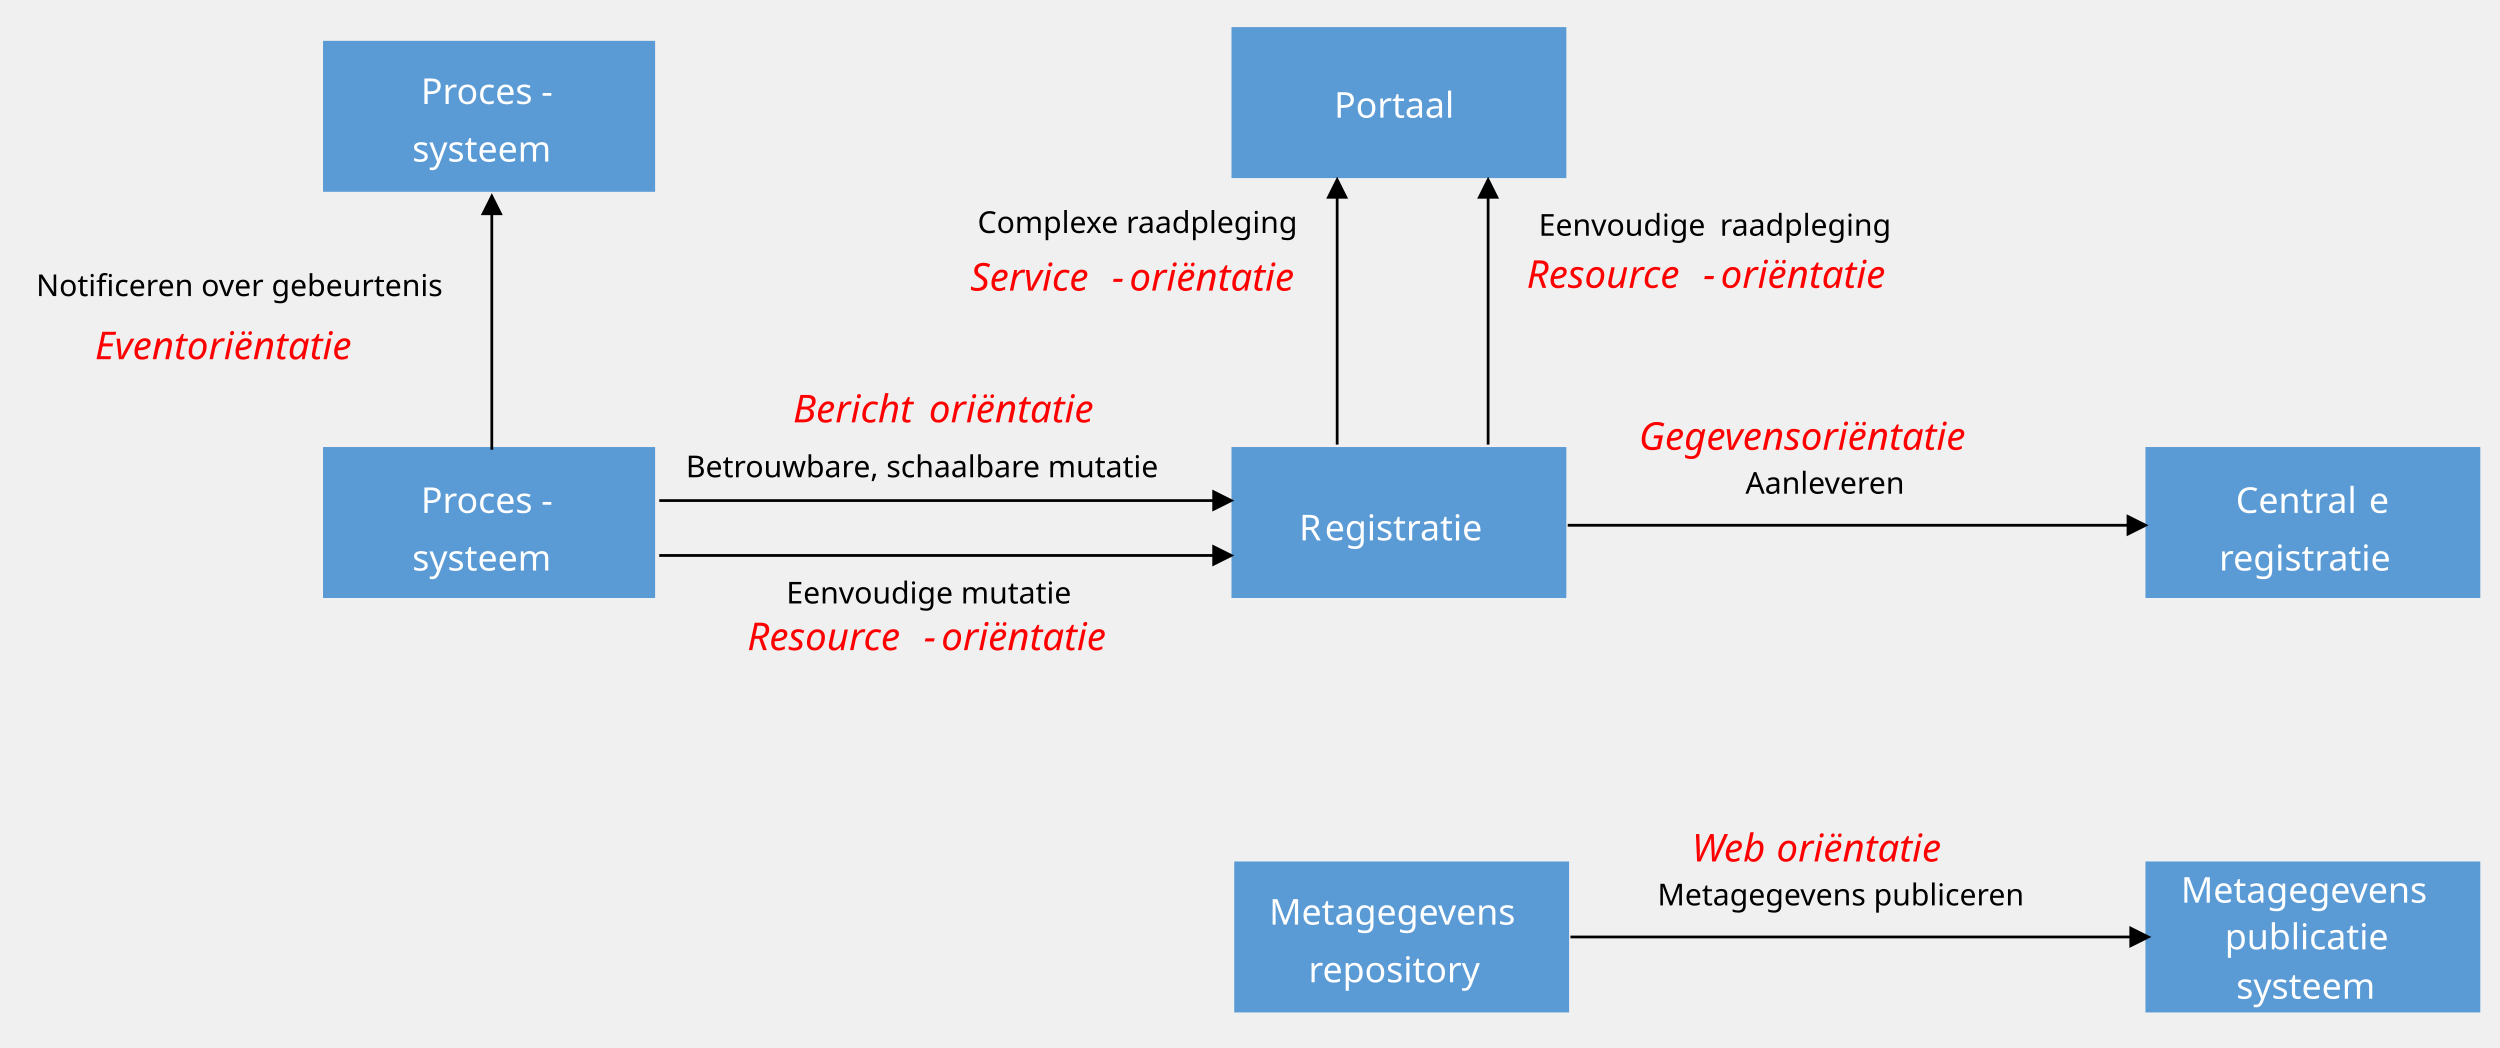
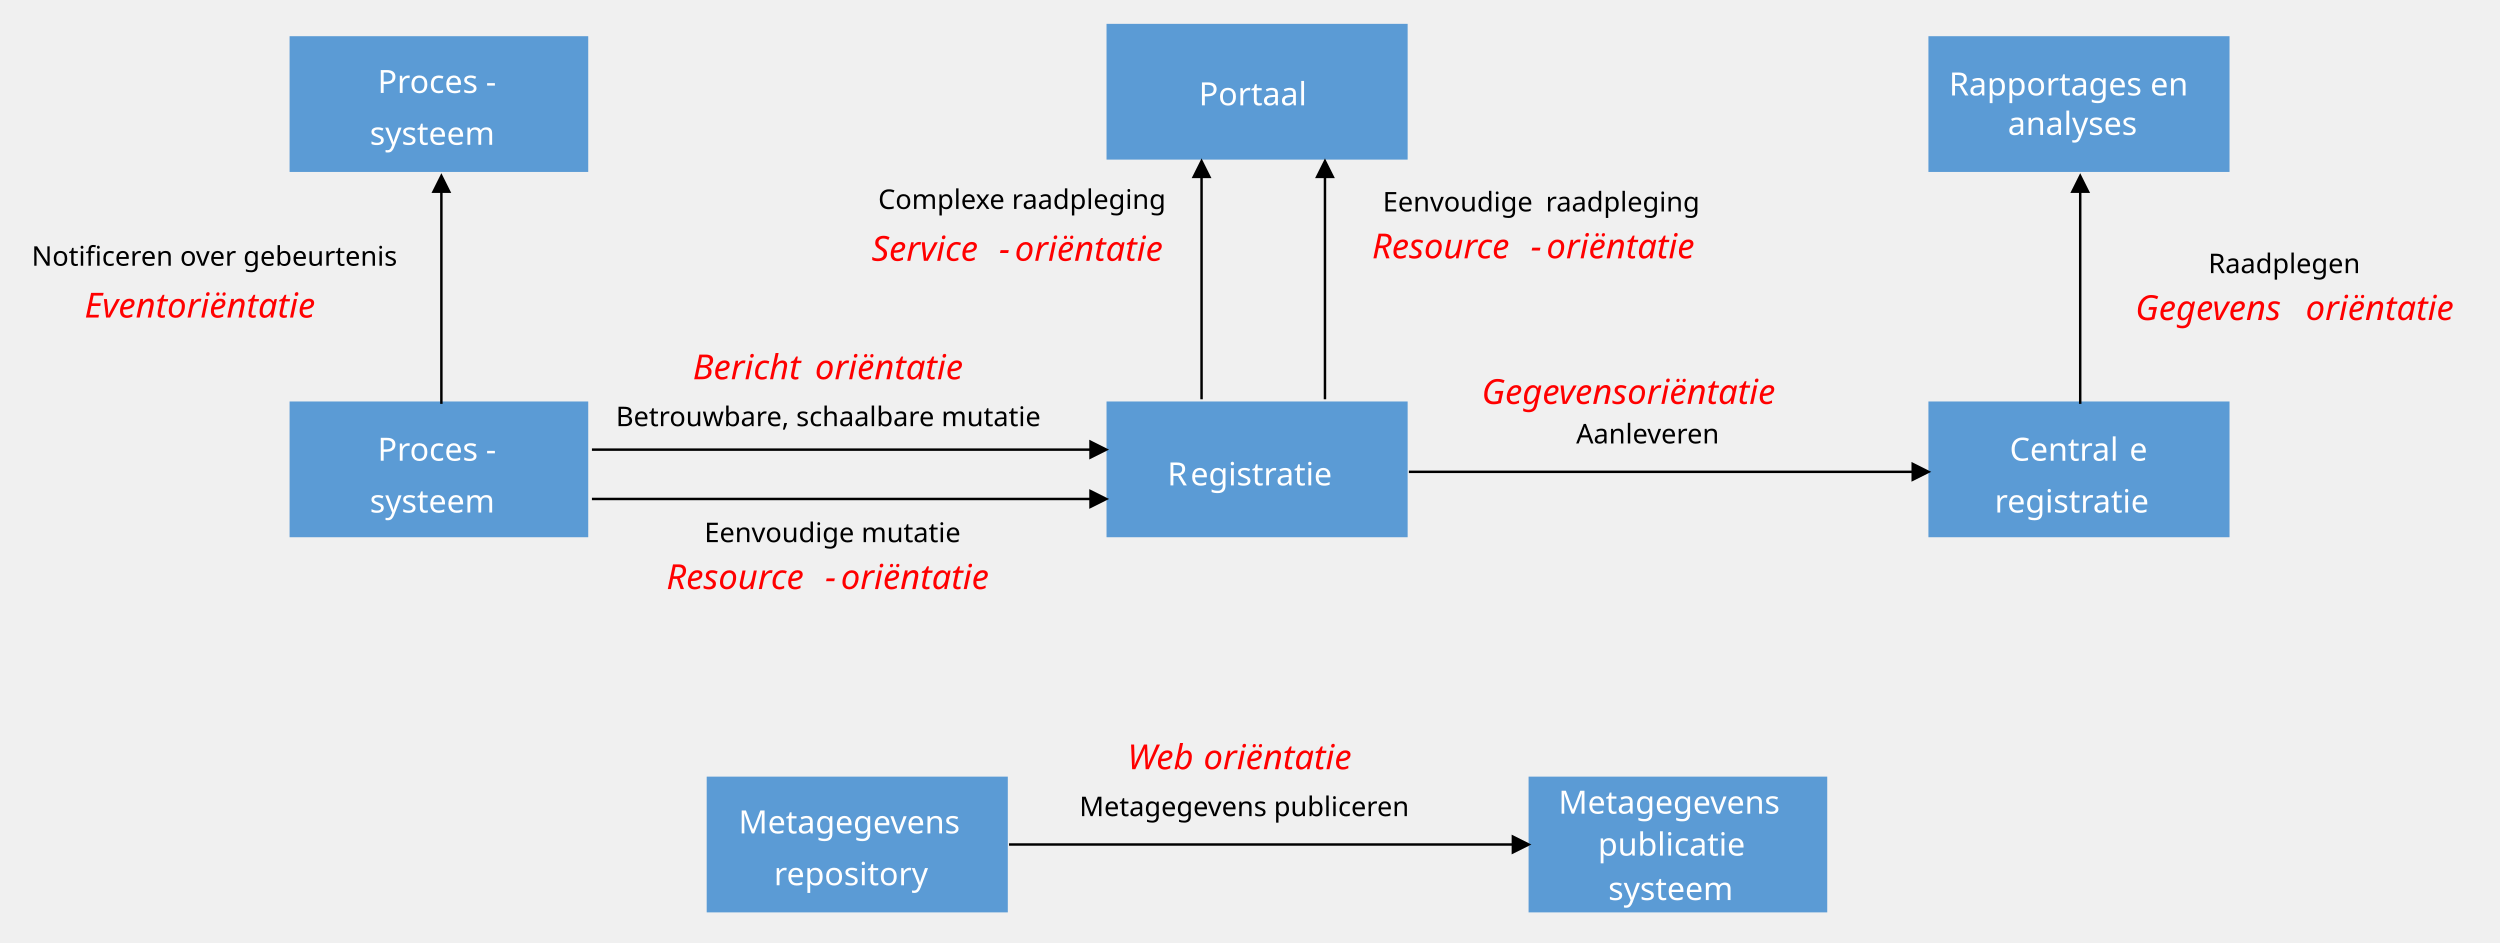
- <svg xmlns="http://www.w3.org/2000/svg" width="241mm" height="101mm" viewBox="0 0 241 101" version="1.1" id="svg1">
+ <svg xmlns="http://www.w3.org/2000/svg" width="268mm" height="101mm" viewBox="0 0 268 101" version="1.1" id="svg1">
  <defs id="defs1" />
  <g id="layer1">
-     <g transform="matrix(0.2645833,0,0,0.2645833,-30.50919,-61.94406)" id="g40">
+     <g transform="matrix(0.2645833,0,0,0.2645833,-30.60442,-62.00088)" id="g45">
      <rect x="564" y="397" width="122" height="55" fill="#5b9bd5" id="rect1" />
      <text fill="#ffffff" font-family="Verdana, Verdana_MSFontService, sans-serif" font-weight="400" font-size="13px" transform="translate(588.649,431)" id="text1">R</text>
      <text fill="#ffffff" font-family="Verdana, Verdana_MSFontService, sans-serif" font-weight="400" font-size="13px" transform="translate(597.982,431)" id="text2">egistratie</text>
      <rect x="897" y="397" width="122" height="55" fill="#5b9bd5" id="rect2" />
      <text fill="#ffffff" font-family="Verdana, Verdana_MSFontService, sans-serif" font-weight="400" font-size="13px" transform="translate(929.917,421)" id="text3">Central</text>
      <text fill="#ffffff" font-family="Verdana, Verdana_MSFontService, sans-serif" font-weight="400" font-size="13px" transform="translate(978.417,421)" id="text4">e</text>
      <text fill="#ffffff" font-family="Verdana, Verdana_MSFontService, sans-serif" font-weight="400" font-size="13px" transform="translate(923.837,442)" id="text5">registratie</text>
      <rect x="564" y="244" width="122" height="55" fill="#5b9bd5" id="rect5" />
      <text fill="#ffffff" font-family="Verdana, Verdana_MSFontService, sans-serif" font-weight="400" font-size="13px" transform="translate(601.399,277)" id="text6">Portaal</text>
      <rect x="233" y="397" width="121" height="55" fill="#5b9bd5" id="rect6" />
      <text fill="#ffffff" font-family="Verdana, Verdana_MSFontService, sans-serif" font-weight="400" font-size="13px" transform="translate(268.681,421)" id="text7">Proces</text>
      <text fill="#ffffff" font-family="Verdana, Verdana_MSFontService, sans-serif" font-weight="400" font-size="13px" transform="translate(312.515,421)" id="text8">-</text>
      <text fill="#ffffff" font-family="Verdana, Verdana_MSFontService, sans-serif" font-weight="400" font-size="13px" transform="translate(265.515,442)" id="text9">systeem</text>
-       <path d="m 657,396.107 v -90.94 h 1 v 90.94 z m -3.5,-89.607 4,-8 4,8 z" id="path9" />
+       <path d="m 652,396.107 v -90.94 h 1 v 90.94 z m -3.5,-89.607 4,-8 4,8 z" id="path9" />
      <text font-family="Verdana, Verdana_MSFontService, sans-serif" font-weight="400" font-size="11px" transform="translate(675.927,320)" id="text10">Eenvoudige</text>
      <text font-family="Verdana, Verdana_MSFontService, sans-serif" font-weight="400" font-size="11px" transform="translate(741.927,320)" id="text11">raadpleging</text>
      <rect x="233" y="249" width="121" height="55" fill="#5b9bd5" id="rect11" />
      <text fill="#ffffff" font-family="Verdana, Verdana_MSFontService, sans-serif" font-weight="400" font-size="13px" transform="translate(268.681,272)" id="text12">Proces</text>
      <text fill="#ffffff" font-family="Verdana, Verdana_MSFontService, sans-serif" font-weight="400" font-size="13px" transform="translate(312.515,272)" id="text13">-</text>
      <text fill="#ffffff" font-family="Verdana, Verdana_MSFontService, sans-serif" font-weight="400" font-size="13px" transform="translate(265.515,293)" id="text14">systeem</text>
      <path d="M 0.5,-5.61624e-7 0.5,86.8 h -1 L -0.5,5.61624e-7 Z M 4,85.467 l -4,8 -4,-8 z" transform="matrix(1,0,0,-1,294.5,397.967)" id="path14" />
      <text font-family="Verdana, Verdana_MSFontService, sans-serif" font-weight="400" font-size="11px" transform="translate(128.49,342)" id="text15">Notificeren over gebeurtenis</text>
      <path d="m 686.5,425 h 204.973 v 1 H 686.5 Z m 203.64,-3.5 8,4 -8,4 z" id="path15" />
-       <text font-family="Verdana, Verdana_MSFontService, sans-serif" font-weight="400" font-size="11px" transform="translate(751.261,414)" id="text16">Aanleveren</text>
-       <text fill="#ff0000" font-family="Verdana, Verdana_MSFontService, sans-serif" font-style="italic" font-weight="400" font-size="14px" transform="translate(149.899,365)" id="text17">Eventoriëntatie</text>
-       <text fill="#ff0000" font-family="Verdana, Verdana_MSFontService, sans-serif" font-style="italic" font-weight="400" font-size="14px" transform="translate(712.442,398)" id="text18">Gegevensoriëntatie</text>
+       <text font-family="Verdana, Verdana_MSFontService, sans-serif" font-weight="400" font-size="11px" transform="translate(754.277,414)" id="text16">Aanleveren</text>
+       <text fill="#ff0000" font-family="Verdana, Verdana_MSFontService, sans-serif" font-style="italic" font-weight="400" font-size="14px" transform="translate(149.899,363)" id="text17">Eventoriëntatie</text>
+       <text fill="#ff0000" font-family="Verdana, Verdana_MSFontService, sans-serif" font-style="italic" font-weight="400" font-size="14px" transform="translate(715.99,398)" id="text18">Gegevensoriëntatie</text>
      <text fill="#ff0000" font-family="Verdana, Verdana_MSFontService, sans-serif" font-style="italic" font-weight="400" font-size="14px" transform="translate(671.551,339)" id="text19">Resource</text>
      <text fill="#ff0000" font-family="Verdana, Verdana_MSFontService, sans-serif" font-style="italic" font-weight="400" font-size="14px" transform="translate(735.884,339)" id="text20">-</text>
      <text fill="#ff0000" font-family="Verdana, Verdana_MSFontService, sans-serif" font-style="italic" font-weight="400" font-size="14px" transform="translate(742.218,339)" id="text21">oriëntatie</text>
-       <rect x="897" y="548" width="122" height="55" fill="#5b9bd5" id="rect21" />
-       <text fill="#ffffff" font-family="Verdana, Verdana_MSFontService, sans-serif" font-weight="400" font-size="13px" transform="translate(909.92,563)" id="text22">Metagegevens</text>
-       <text fill="#ffffff" font-family="Verdana, Verdana_MSFontService, sans-serif" font-weight="400" font-size="13px" transform="translate(925.92,580)" id="text23">publicatie</text>
-       <text fill="#ffffff" font-family="Verdana, Verdana_MSFontService, sans-serif" font-weight="400" font-size="13px" transform="translate(930.086,598)" id="text24">systeem</text>
+       <rect x="735" y="549" width="121" height="55" fill="#5b9bd5" id="rect21" />
+       <text fill="#ffffff" font-family="Verdana, Verdana_MSFontService, sans-serif" font-weight="400" font-size="13px" transform="translate(747.109,564)" id="text22">Metagegevens</text>
+       <text fill="#ffffff" font-family="Verdana, Verdana_MSFontService, sans-serif" font-weight="400" font-size="13px" transform="translate(763.109,581)" id="text23">publicatie</text>
+       <text fill="#ffffff" font-family="Verdana, Verdana_MSFontService, sans-serif" font-weight="400" font-size="13px" transform="translate(767.276,599)" id="text24">systeem</text>
      <path d="m 355.5,416 h 202.837 v 1 H 355.5 Z m 201.504,-3.5 8,4 -8,4 z" id="path24" />
-       <text font-family="Verdana, Verdana_MSFontService, sans-serif" font-weight="400" font-size="11px" transform="translate(365.217,408)" id="text25">Betrouwbare, schaalbare mutatie</text>
-       <text fill="#ff0000" font-family="Verdana, Verdana_MSFontService, sans-serif" font-style="italic" font-weight="400" font-size="14px" transform="translate(404.246,388)" id="text26">Bericht</text>
-       <text fill="#ff0000" font-family="Verdana, Verdana_MSFontService, sans-serif" font-style="italic" font-weight="400" font-size="14px" transform="translate(453.746,388)" id="text27">oriëntatie</text>
+       <text font-family="Verdana, Verdana_MSFontService, sans-serif" font-weight="400" font-size="11px" transform="translate(365.217,407)" id="text25">Betrouwbare, schaalbare mutatie</text>
+       <text fill="#ff0000" font-family="Verdana, Verdana_MSFontService, sans-serif" font-style="italic" font-weight="400" font-size="14px" transform="translate(396.351,388)" id="text26">Bericht</text>
+       <text fill="#ff0000" font-family="Verdana, Verdana_MSFontService, sans-serif" font-style="italic" font-weight="400" font-size="14px" transform="translate(445.851,388)" id="text27">oriëntatie</text>
      <text font-family="Verdana, Verdana_MSFontService, sans-serif" font-weight="400" font-size="11px" transform="translate(471.468,319)" id="text28">Complexe raadpleging</text>
      <text fill="#ff0000" font-family="Verdana, Verdana_MSFontService, sans-serif" font-style="italic" font-weight="400" font-size="14px" transform="translate(468.807,340)" id="text29">Service</text>
      <text fill="#ff0000" font-family="Verdana, Verdana_MSFontService, sans-serif" font-style="italic" font-weight="400" font-size="14px" transform="translate(520.474,340)" id="text30">-</text>
      <text fill="#ff0000" font-family="Verdana, Verdana_MSFontService, sans-serif" font-style="italic" font-weight="400" font-size="14px" transform="translate(526.807,340)" id="text31">oriëntatie</text>
-       <rect x="565" y="548" width="122" height="55" fill="#5b9bd5" id="rect31" />
-       <text fill="#ffffff" font-family="Verdana, Verdana_MSFontService, sans-serif" font-weight="400" font-size="13px" transform="translate(577.727,571)" id="text32">Metagegevens</text>
-       <text fill="#ffffff" font-family="Verdana, Verdana_MSFontService, sans-serif" font-weight="400" font-size="13px" transform="translate(592.061,592)" id="text33">repository</text>
-       <text font-family="Verdana, Verdana_MSFontService, sans-serif" font-weight="400" font-size="11px" transform="translate(719.202,564)" id="text34">Metagegevens publiceren</text>
-       <text fill="#ff0000" font-family="Verdana, Verdana_MSFontService, sans-serif" font-style="italic" font-weight="400" font-size="14px" transform="translate(731.712,548)" id="text35">Web</text>
-       <text fill="#ff0000" font-family="Verdana, Verdana_MSFontService, sans-serif" font-style="italic" font-weight="400" font-size="14px" transform="translate(762.545,548)" id="text36">oriëntatie</text>
+       <rect x="402" y="549" width="122" height="55" fill="#5b9bd5" id="rect31" />
+       <text fill="#ffffff" font-family="Verdana, Verdana_MSFontService, sans-serif" font-weight="400" font-size="13px" transform="translate(414.916,572)" id="text32">Metagegevens</text>
+       <text fill="#ffffff" font-family="Verdana, Verdana_MSFontService, sans-serif" font-weight="400" font-size="13px" transform="translate(429.25,593)" id="text33">repository</text>
+       <text font-family="Verdana, Verdana_MSFontService, sans-serif" font-weight="400" font-size="11px" transform="translate(553.011,565)" id="text34">Metagegevens publiceren</text>
+       <text fill="#ff0000" font-family="Verdana, Verdana_MSFontService, sans-serif" font-style="italic" font-weight="400" font-size="14px" transform="translate(572.449,546)" id="text35">Web</text>
+       <text fill="#ff0000" font-family="Verdana, Verdana_MSFontService, sans-serif" font-style="italic" font-weight="400" font-size="14px" transform="translate(603.283,546)" id="text36">oriëntatie</text>
      <path d="m 602,396.107 v -90.94 h 1 v 90.94 z m -3.5,-89.607 4,-8 4,8 z" id="path36" />
-       <path d="m 687.5,575 h 204.973 v 1 H 687.5 Z m 203.64,-3.5 8,4 -8,4 z" id="path37" />
-       <text font-family="Verdana, Verdana_MSFontService, sans-serif" font-weight="400" font-size="11px" transform="translate(401.81,454)" id="text37">Eenvoudige mutatie</text>
-       <text fill="#ff0000" font-family="Verdana, Verdana_MSFontService, sans-serif" font-style="italic" font-weight="400" font-size="14px" transform="translate(387.589,471)" id="text38">Resource</text>
-       <text fill="#ff0000" font-family="Verdana, Verdana_MSFontService, sans-serif" font-style="italic" font-weight="400" font-size="14px" transform="translate(451.922,471)" id="text39">-</text>
-       <text fill="#ff0000" font-family="Verdana, Verdana_MSFontService, sans-serif" font-style="italic" font-weight="400" font-size="14px" transform="translate(458.256,471)" id="text40">oriëntatie</text>
+       <path d="m 524.5,576 h 204.973 v 1 H 524.5 Z m 203.64,-3.5 8,4 -8,4 z" id="path37" />
+       <text font-family="Verdana, Verdana_MSFontService, sans-serif" font-weight="400" font-size="11px" transform="translate(401.063,454)" id="text37">Eenvoudige mutatie</text>
+       <text fill="#ff0000" font-family="Verdana, Verdana_MSFontService, sans-serif" font-style="italic" font-weight="400" font-size="14px" transform="translate(385.664,473)" id="text38">Resource</text>
+       <text fill="#ff0000" font-family="Verdana, Verdana_MSFontService, sans-serif" font-style="italic" font-weight="400" font-size="14px" transform="translate(449.998,473)" id="text39">-</text>
+       <text fill="#ff0000" font-family="Verdana, Verdana_MSFontService, sans-serif" font-style="italic" font-weight="400" font-size="14px" transform="translate(456.331,473)" id="text40">oriëntatie</text>
      <path d="m 355.5,436 h 202.837 v 1 H 355.5 Z m 201.504,-3.5 8,4 -8,4 z" id="path40" />
+       <rect x="897" y="249" width="122" height="55" fill="#5b9bd5" id="rect40" />
+       <text fill="#ffffff" font-family="Verdana, Verdana_MSFontService, sans-serif" font-weight="400" font-size="13px" transform="translate(905.337,273)" id="text41">Rapportages en</text>
+       <text fill="#ffffff" font-family="Verdana, Verdana_MSFontService, sans-serif" font-weight="400" font-size="13px" transform="translate(929.17,289)" id="text42">analyses</text>
+       <path d="M 0.5,-5.61624e-7 0.5,86.8 h -1 L -0.5,5.61624e-7 Z M 4,85.467 l -4,8 -4,-8 z" transform="matrix(1,0,0,-1,958.5,397.967)" id="path42" />
+       <text font-family="Verdana, Verdana_MSFontService, sans-serif" font-weight="400" font-size="11px" transform="translate(1010.42,345)" id="text43">Raadplegen</text>
+       <text fill="#ff0000" font-family="Verdana, Verdana_MSFontService, sans-serif" font-style="italic" font-weight="400" font-size="14px" transform="translate(980.829,364)" id="text44">Gegevens</text>
+       <text fill="#ff0000" font-family="Verdana, Verdana_MSFontService, sans-serif" font-style="italic" font-weight="400" font-size="14px" transform="translate(1049.83,364)" id="text45">oriëntatie</text>
    </g>
  </g>
</svg>
